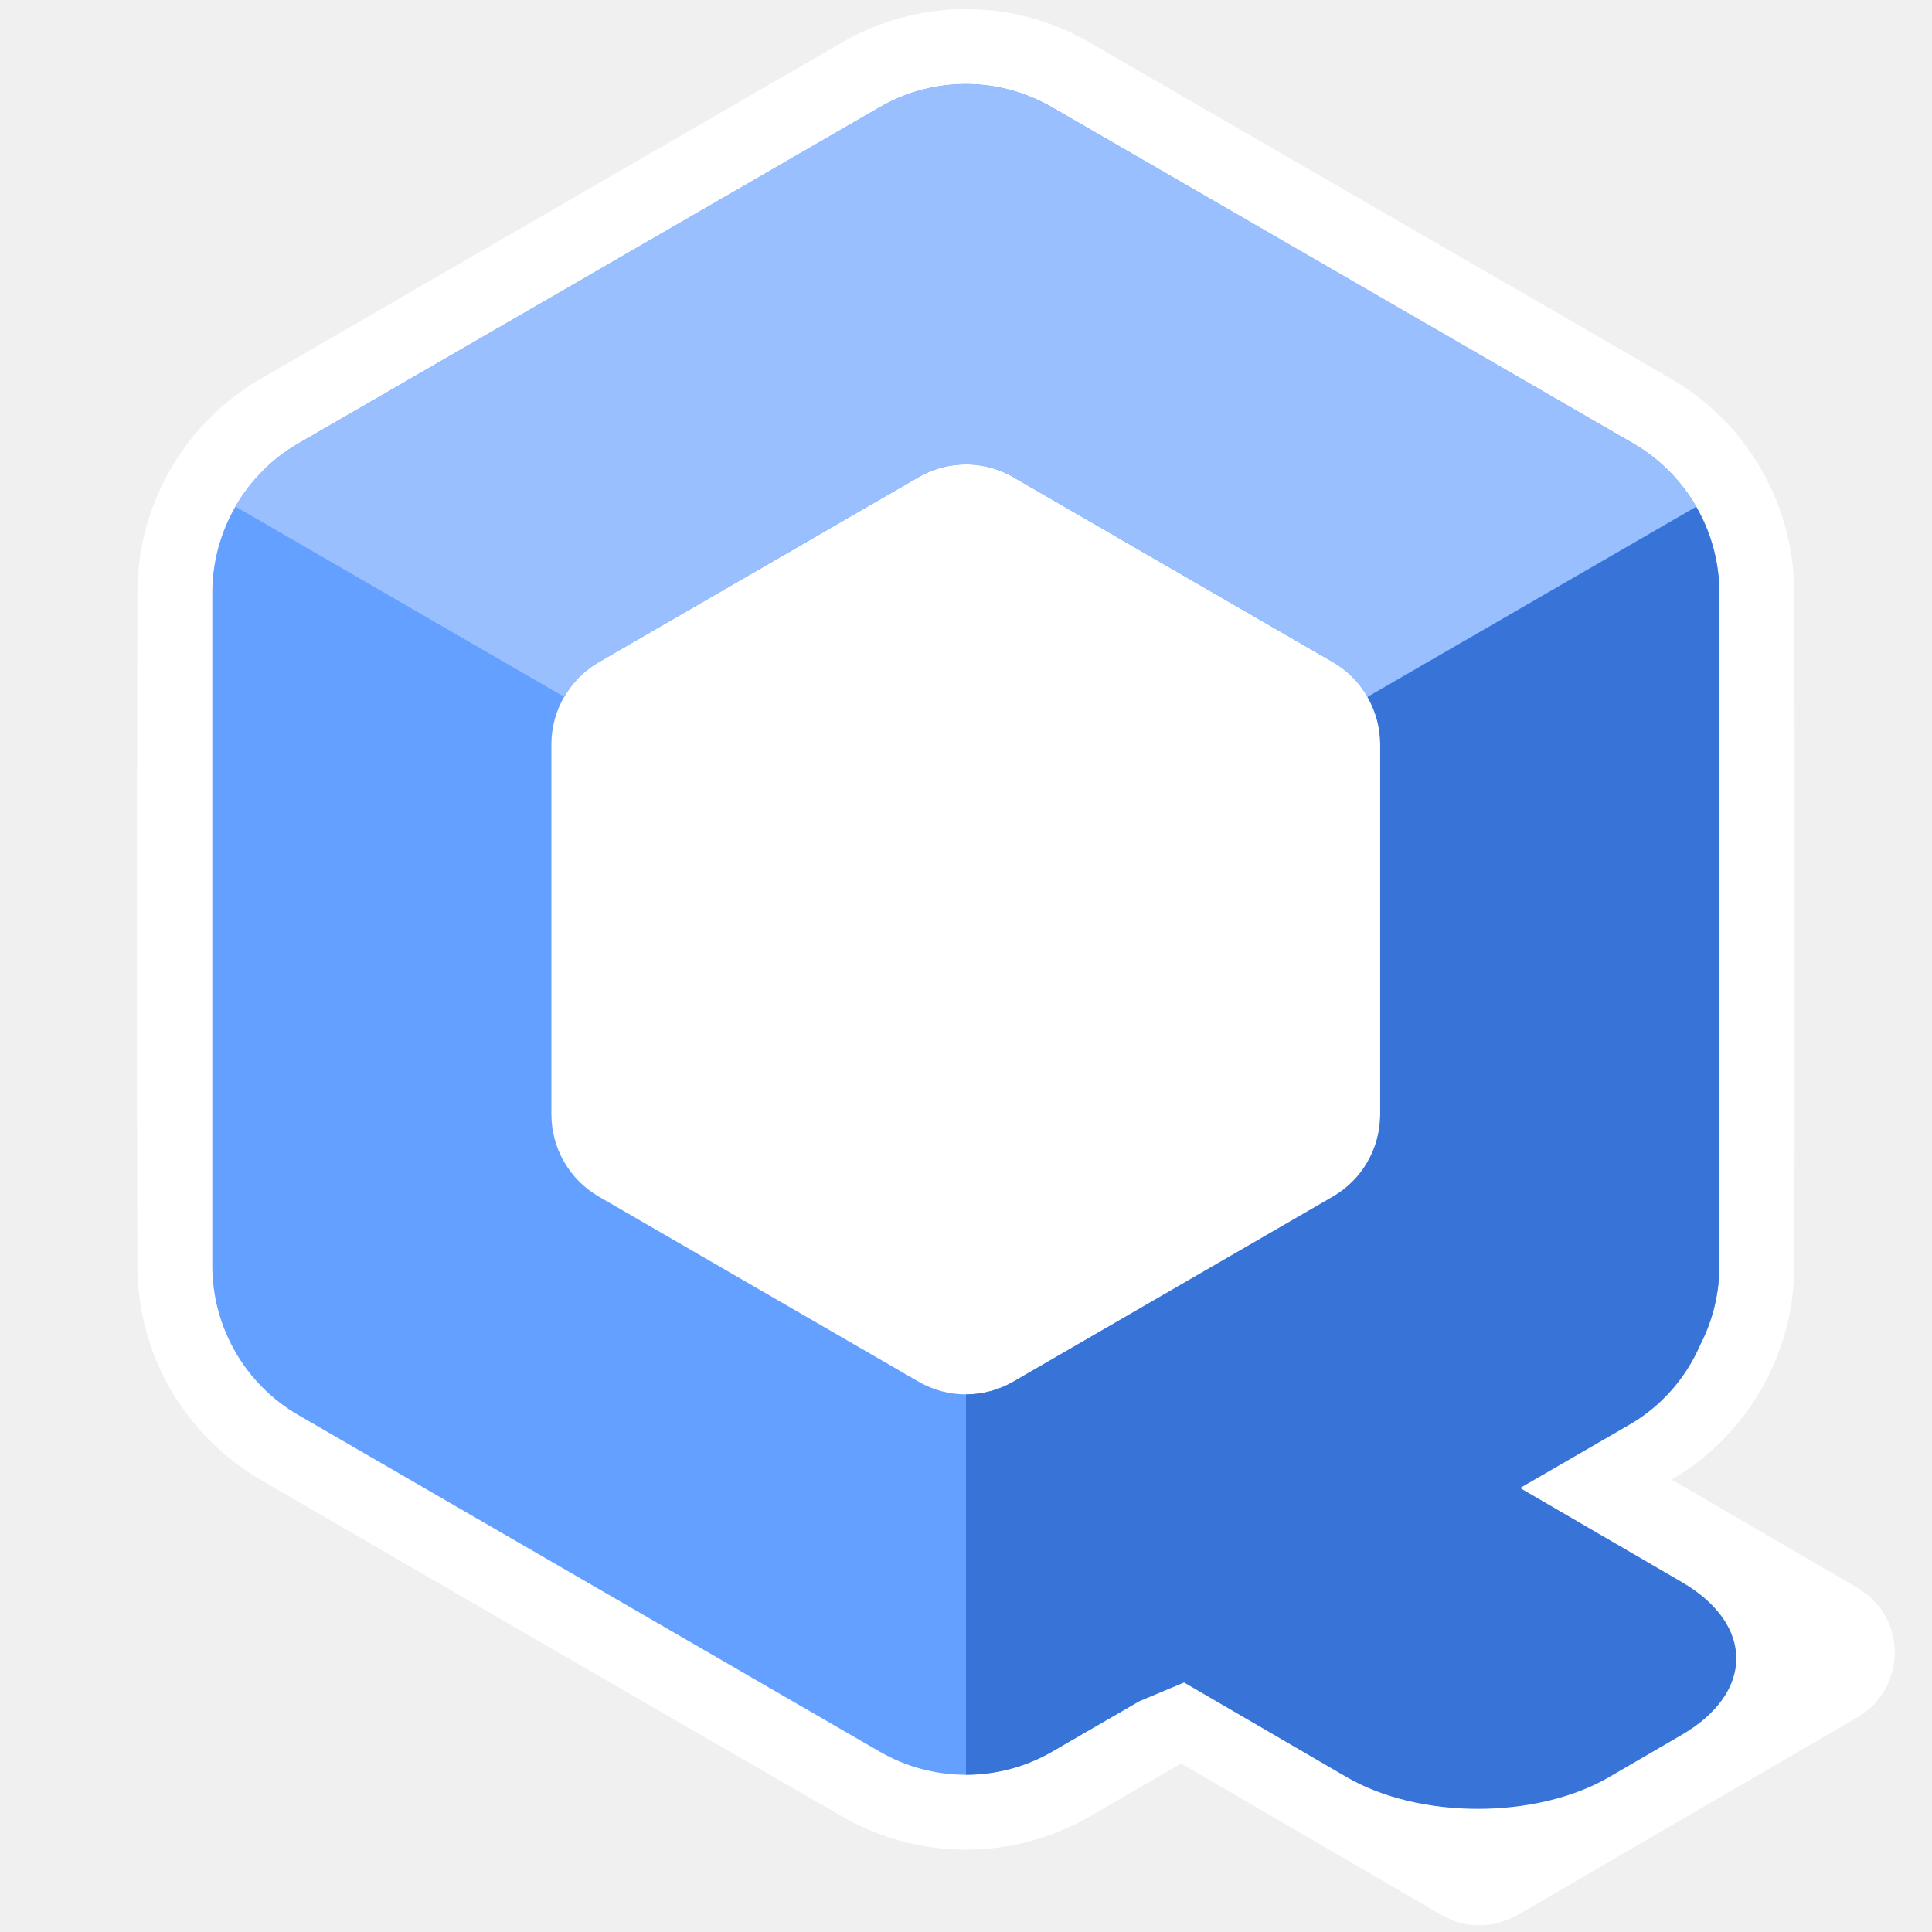
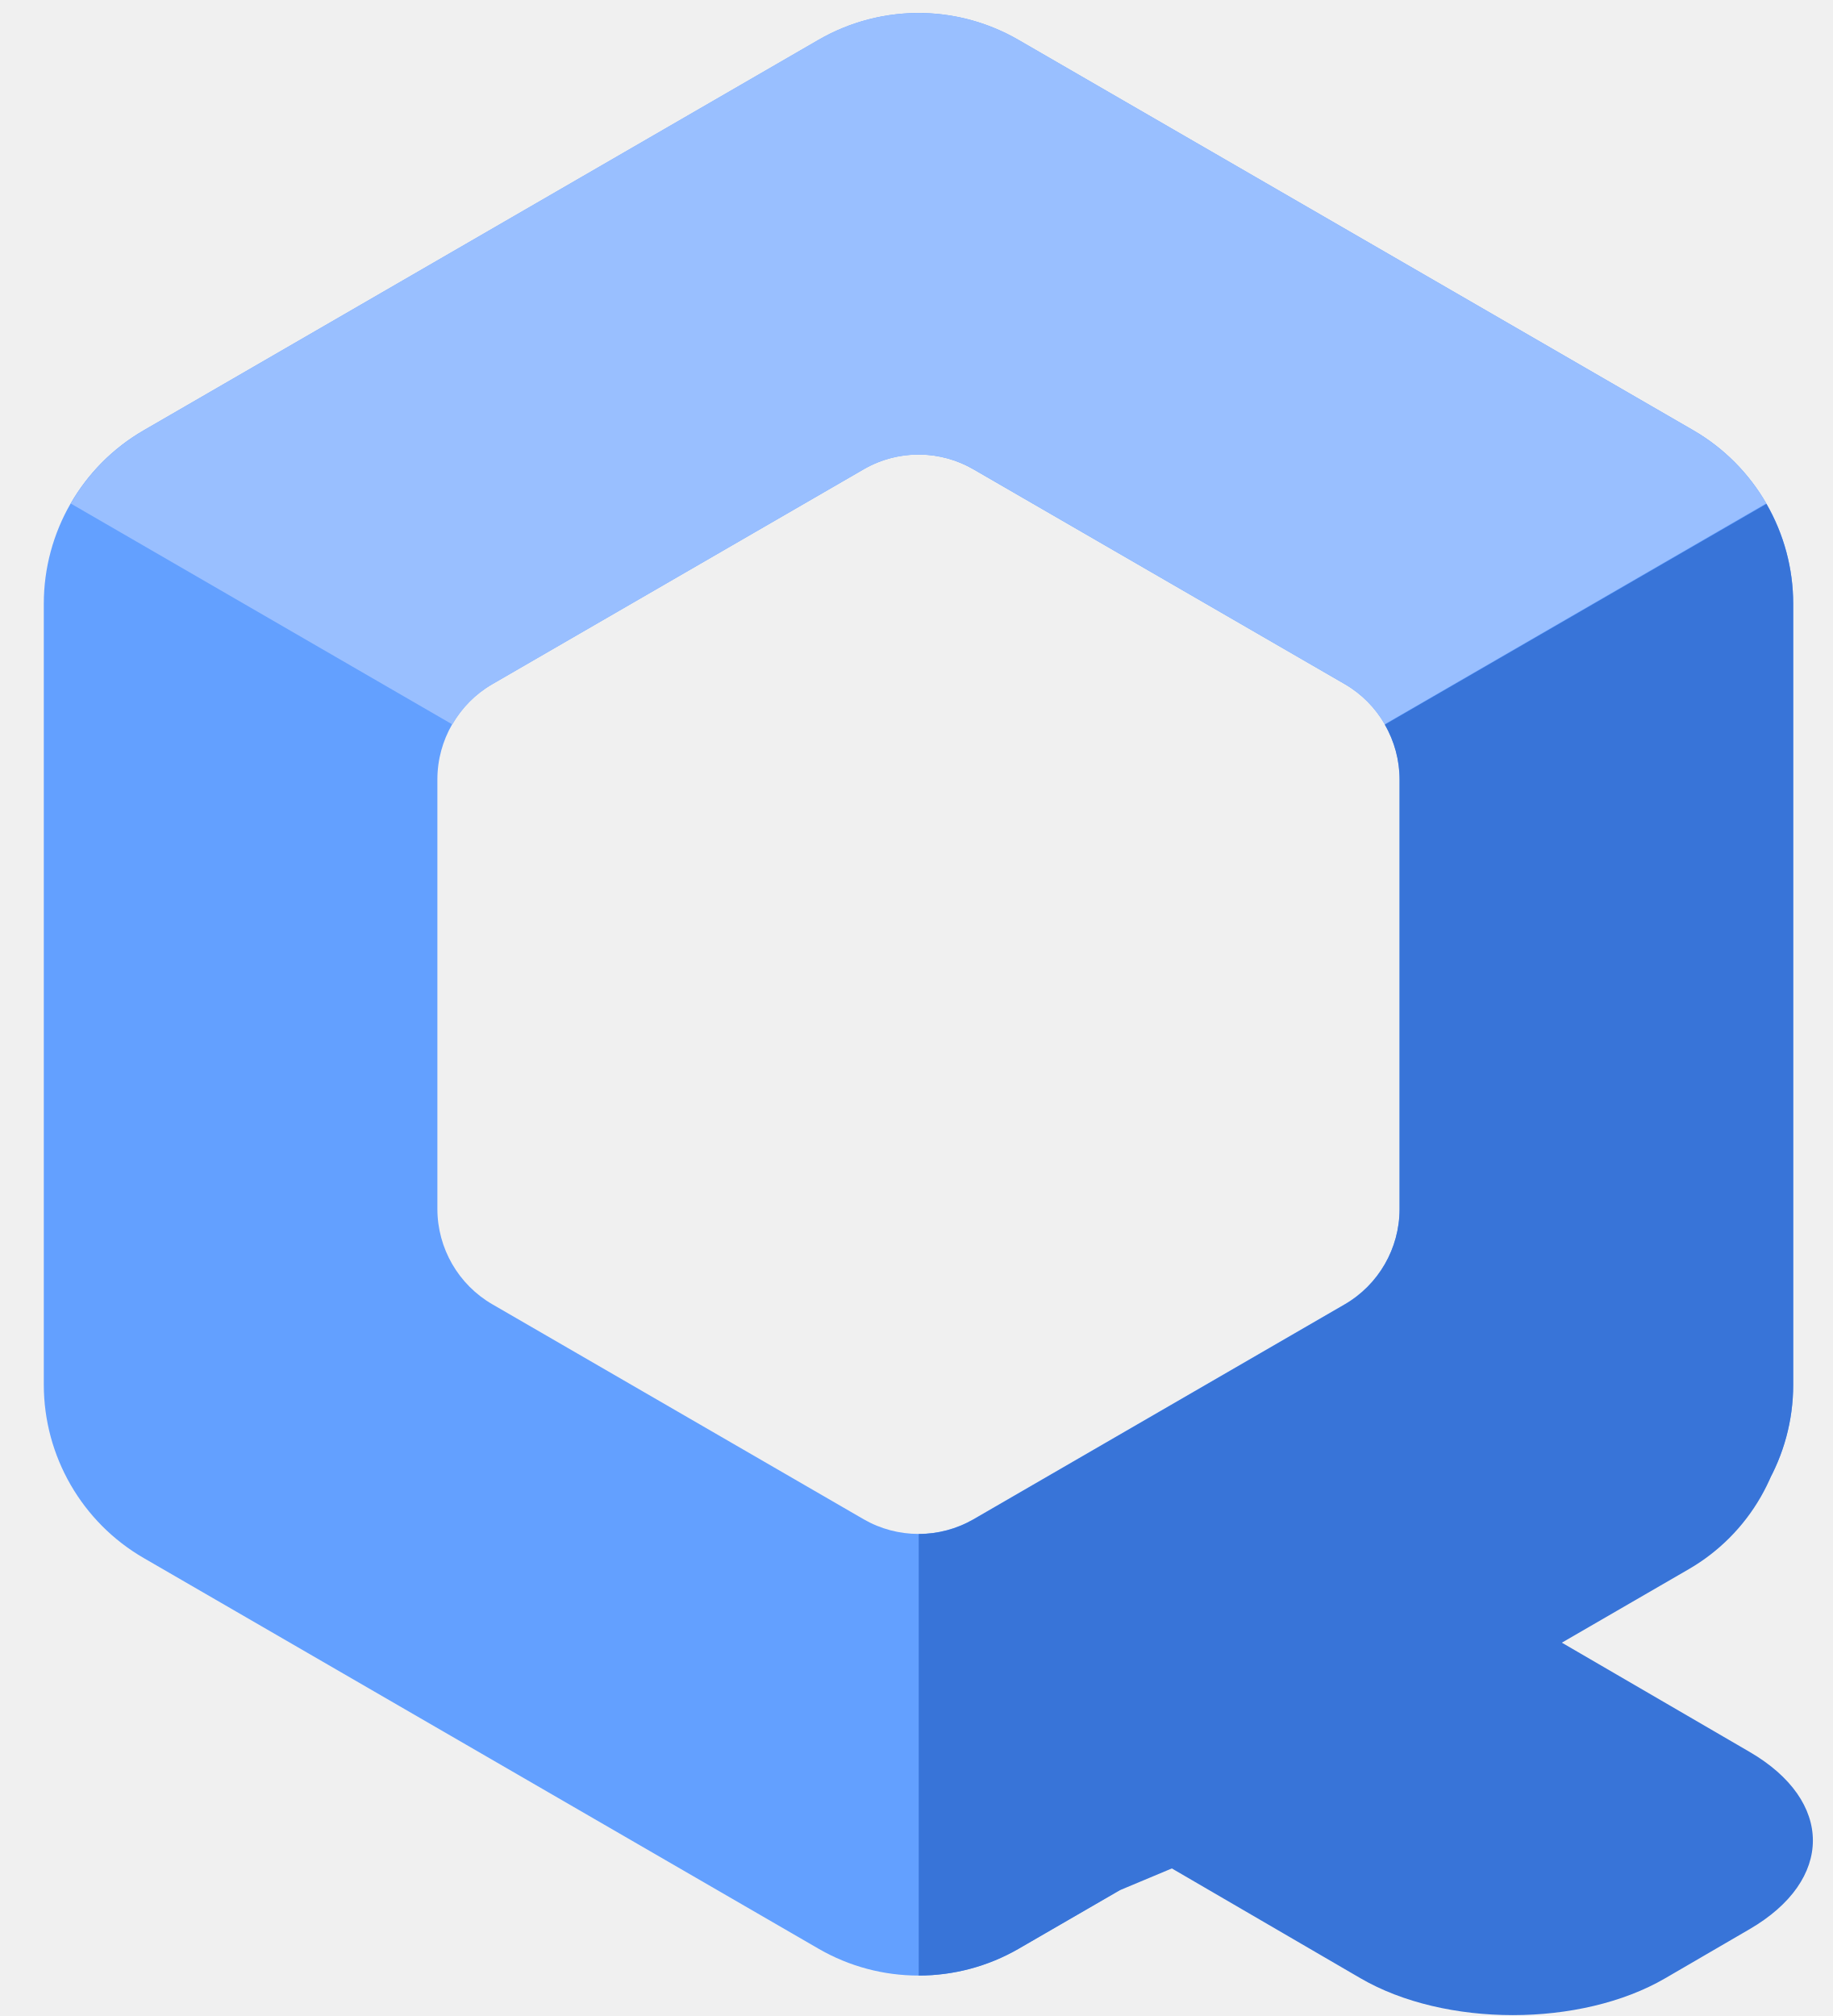
- <svg xmlns="http://www.w3.org/2000/svg" xml:space="preserve" height="5cm" viewBox="0 0 188.976 188.976" width="5cm" version="1.1">
-   <g transform="matrix(1.3333 0 0 -1.3333 0 188.98)">
-     <g transform="matrix(.099868 0 0 .099868 9.316 -1.1875)">
-       <path d="m993.59 16.75c-3.199 0.281-6.442 0.281-9.61 0.82-8.511 1.531-10.351 3.008-18.039 6.641l-191.56 111.49c-22.74-13.17-45.4-26.41-68.13-39.45-0.66-0.359-1.328-0.75-1.949-1.102-4.77-2.617-9.653-5.078-14.61-7.258-9.26-4.11-18.83-7.391-28.64-9.891-9.762-2.5-19.762-4.18-29.879-5-4.692-0.391-9.371-0.578-14.063-0.578h-0.82c-0.937 0-1.879 0-2.809 0.039-5.121 0.07-10.281 0.348-15.429 0.859-10.551 1.09-21.02 3.039-31.211 5.93-9.852 2.82-19.461 6.41-28.68 10.82-4.101 1.961-8.121 4.07-12.07 6.328-143 82.352-285.74 165.12-428.39 248.01-4.769 2.77-9.418 5.781-13.91 8.981-8.52 6.097-16.449 12.89-23.789 20.32-10.859 10.969-20.27 23.391-27.969 36.75-7.891 13.598-13.942 28.211-18.051 43.359-2.731 10.078-4.602 20.391-5.582 30.782-0.469 5.238-0.699 10.507-0.738 15.82-0.59 165.32-0.391 330.67 0 495.98 0 5.552 0.27 11.062 0.82 16.562 1.008 10.9 3.078 21.68 6.051 32.19 4.219 14.88 10.348 29.22 18.168 42.54 7.852 13.36 17.379 25.7 28.32 36.64 7.379 7.38 15.43 14.1 23.98 20.12 4.301 3.01 8.75 5.86 13.32 8.47l105.59 61.14 321.71 186.13c0.629 0.35 1.258 0.74 1.918 1.09 1.602 0.9 3.281 1.8 4.922 2.66 2.969 1.56 6.019 3.05 9.059 4.41 9.73 4.42 19.89 7.93 30.242 10.55 4.609 1.17 9.258 2.15 13.937 2.97 2.11 0.35 4.223 0.66 6.332 0.94 4.809 0.66 9.688 1.13 14.528 1.36 4.652 0.28 9.3 0.36 13.953 0.24 7.578-0.2 15.148-0.86 22.648-1.99 14.77-2.23 29.262-6.29 43.012-12.03 4.488-1.88 8.867-3.95 13.168-6.18 2.301-1.17 4.57-2.42 6.789-3.67l0.711-0.43 271.56-157.07c52.152-30.15 104.33-60.19 156.4-90.47 4.77-2.81 9.42-5.82 13.91-9.02 8.52-6.05 16.45-12.85 23.79-20.31 10.86-11.02 20.27-23.44 27.97-36.84 7.97-13.83 14.1-28.71 18.2-44.14 2.54-9.57 4.34-19.41 5.28-29.3 0.5-5.5 0.78-11.05 0.82-16.601 0.35-165.31 0.5-330.7 0-496.05-0.04-5.278-0.28-10.547-0.79-15.821-0.93-10.347-2.81-20.668-5.54-30.738-4.1-15.16-10.16-29.77-18.01-43.359-7.7-13.36-17.15-25.789-27.97-36.762-7.5-7.617-15.66-14.57-24.37-20.738-4.3-3.051-8.75-5.903-13.29-8.602l-0.11-0.039 136.56-79.488 8.48-6.051c6.32-6.68 8.51-8.051 12.77-16.332 3.2-6.207 5.2-12.969 5.86-19.918 0.62-6.961 0-13.992-1.99-20.672-1.96-6.719-5.16-12.969-9.46-18.469-5.78-7.351-8.16-8.25-15.66-13.64l-250-145.47c-8.71-4.101-8.75-4.101-18.05-6.641-3.2-0.27-6.399-0.539-9.61-0.82" fill-rule="evenodd" fill="#fff" />
-       <g>
-         <path d="m619.18 1369.4c-23.2 0.55-46.09-5.35-66.211-16.99l-427.07-247c-39.099-22.6-63.24-64.6-63.24-109.78v-494.37c0.039-45.16 24.18-87.039 63.238-109.61l427.07-247.27c39.101-22.621 87.383-22.621 126.44 0l427.15 247.27c39.03 22.57 63.17 64.449 63.21 109.61v494.37c0 45.199-24.15 87.109-63.21 109.73l-427.15 247.07c-18.32 10.62-39.058 16.48-60.23 16.99zm-1.37-279.4c11.679-0.28 23.05-3.48 33.171-9.34l234.96-135.94c21.44-12.42 34.72-35.51 34.72-60.35v-271.95c-0.039-24.813-13.32-47.82-34.719-60.242l-234.96-136.01c-21.492-12.43-48.05-12.43-69.5 0l-234.96 136.01c-21.442 12.422-34.719 35.429-34.758 60.242v271.95c0 24.84 13.277 47.93 34.758 60.352l234.96 135.9c11.02 6.41 23.598 9.61 36.329 9.34" fill="#63a0ff" />
-         <path d="m79.73 1059 241.48-139.79c6.09 10.59 14.84 19.418 25.391 25.508l234.92 135.98c21.492 12.42 48.011 12.42 69.5 0l234.92-135.94c10.508-6.133 19.219-14.883 25.309-25.434l241.45 139.73c-11.1 19.18-27 35.15-46.14 46.29l-427.22 247.1c-39.07 22.57-87.27 22.57-126.33 0.03l-427.07-247.1c-19.218-11.14-35.16-27.15-46.25-46.41" fill="#99bfff" />
-         <path d="m1149.1 1041.7-222.81-137.64c6.012-10.43 9.18-22.27 9.18-34.297l-15-267.77c0-24.488-13.047-47.109-34.219-59.379l-231.33-133.9c-10.39-5.98-22.15-9.11-34.1-9.11v-260.19c21.801 0 43.2 5.699 62.11 16.602l93.59 39.179 119.42-69.492c53.399-31.097 139.37-31.097 192.81 0l53.4 31.051c53.4 31.102 53.4 81.141 0 112.23l-118.79 69.098 80.27 46.453c38.48 22.258 62.19 63.391 62.23 107.93v486.83c-0.04 21.921-5.78 43.401-16.72 62.381zm3.67 17.11-241.52-139.72c6.09-10.59 9.332-22.579 9.332-34.848v-271.89c-0.02-24.84-13.27-47.85-34.75-60.27l-234.88-135.98c-10.55-6.059-22.46-9.262-34.609-9.262v-279.41c22.109 0 43.859 5.777 63.039 16.828l427.15 247.27c39.03 22.621 63.17 64.449 63.21 109.61v494.33c0 22.229-5.86 44.069-16.96 63.319" fill="#3874d8" />
-       </g>
+ <svg xmlns="http://www.w3.org/2000/svg" viewBox="0 0 173.333 190.667" height="190.667" width="173.333" xml:space="preserve" id="svg1100" version="1.1">
+   <defs id="defs1104" />
+   <g transform="matrix(1.333333,0,0,-1.333333,0,190.6667)" id="g1108">
+     <g transform="scale(0.1)" id="g1110">
+       <path id="path1114" style="fill:#63a0ff;fill-opacity:1;fill-rule:nonzero;stroke:none;stroke-width:1.122" d="m 654.827,1420.745 c -25.994,0.617 -51.635,-6.005 -74.217,-19.023 L 101.966,1124.78 C 58.117,1099.483 31.068,1052.492 31.068,1001.81 V 447.713 c 0.048,-50.64 27.093,-97.584 70.898,-122.884 L 580.61,47.711 c 43.835,-25.374 97.943,-25.374 141.735,0 L 1201.077,324.83 c 43.759,25.3 70.807,72.244 70.852,122.884 v 554.096 c 0,50.637 -27.048,97.629 -70.852,122.97 l -478.732,276.941 c -20.562,11.874 -43.792,18.451 -67.518,19.023 z m -1.526,-313.147 c 13.065,-0.314 25.813,-3.906 37.172,-10.482 L 953.821,944.774 c 24.029,-13.898 38.934,-39.763 38.934,-67.597 V 572.347 c -0.049,-27.834 -14.949,-53.612 -38.934,-67.509 L 690.473,352.362 c -24.107,-13.893 -53.839,-13.893 -77.899,0 L 349.221,504.838 c -24.029,13.898 -38.931,39.675 -38.979,67.509 v 304.83 c 0,27.833 14.907,53.699 38.979,67.597 l 263.352,152.341 c 12.354,7.194 26.431,10.786 40.727,10.482" />
+       <path id="path1116" style="fill:#99bfff;fill-opacity:1;fill-rule:nonzero;stroke:none;stroke-width:1.122" d="M 50.182,1072.829 320.86,916.142 c 6.835,11.885 16.611,21.797 28.453,28.584 l 263.304,152.389 c 24.108,13.894 53.836,13.894 77.899,0 L 953.821,944.774 c 11.797,-6.835 21.525,-16.655 28.36,-28.497 l 270.635,156.641 c -12.458,21.481 -30.258,39.371 -51.739,51.862 l -478.776,277.031 c -43.792,25.297 -97.813,25.297 -141.604,0.044 l -478.653,-277.03 c -21.56,-12.491 -39.403,-30.426 -51.862,-51.997" />
+       <path id="path1118" style="fill:#3874d8;fill-opacity:1;fill-rule:nonzero;stroke:none;stroke-width:1.122" d="M 1248.82,1053.413 999.06,899.171 c 6.712,-11.692 10.259,-24.935 10.259,-38.439 l -16.786,-300.126 c 0,-27.453 -14.638,-52.792 -38.365,-66.553 L 694.905,343.988 C 683.244,337.276 670.043,333.778 656.668,333.778 V 42.143 c 24.424,0 48.404,6.366 69.627,18.589 L 831.2,104.668 965.045,26.755 c 59.841,-34.844 156.203,-34.844 216.089,0 l 59.842,34.819 c 59.886,34.844 59.886,90.96 0,125.773 l -133.14,77.466 89.953,52.086 c 43.142,24.937 69.707,71.016 69.751,120.95 v 545.631 c -0.044,24.603 -6.442,48.664 -18.72,69.932 z m 4.119,19.158 -270.714,-156.595 c 6.848,-11.841 10.482,-25.296 10.482,-39.071 V 572.225 c -0.043,-27.848 -14.901,-53.669 -38.973,-67.566 L 690.473,352.225 c -11.841,-6.785 -25.164,-10.345 -38.798,-10.345 V 28.689 c 24.769,0 49.145,6.484 70.671,18.856 L 1201.077,324.698 c 43.759,25.383 70.807,72.24 70.852,122.836 v 554.096 c 0,24.903 -6.532,49.369 -18.99,70.94" />
    </g>
  </g>
</svg>
